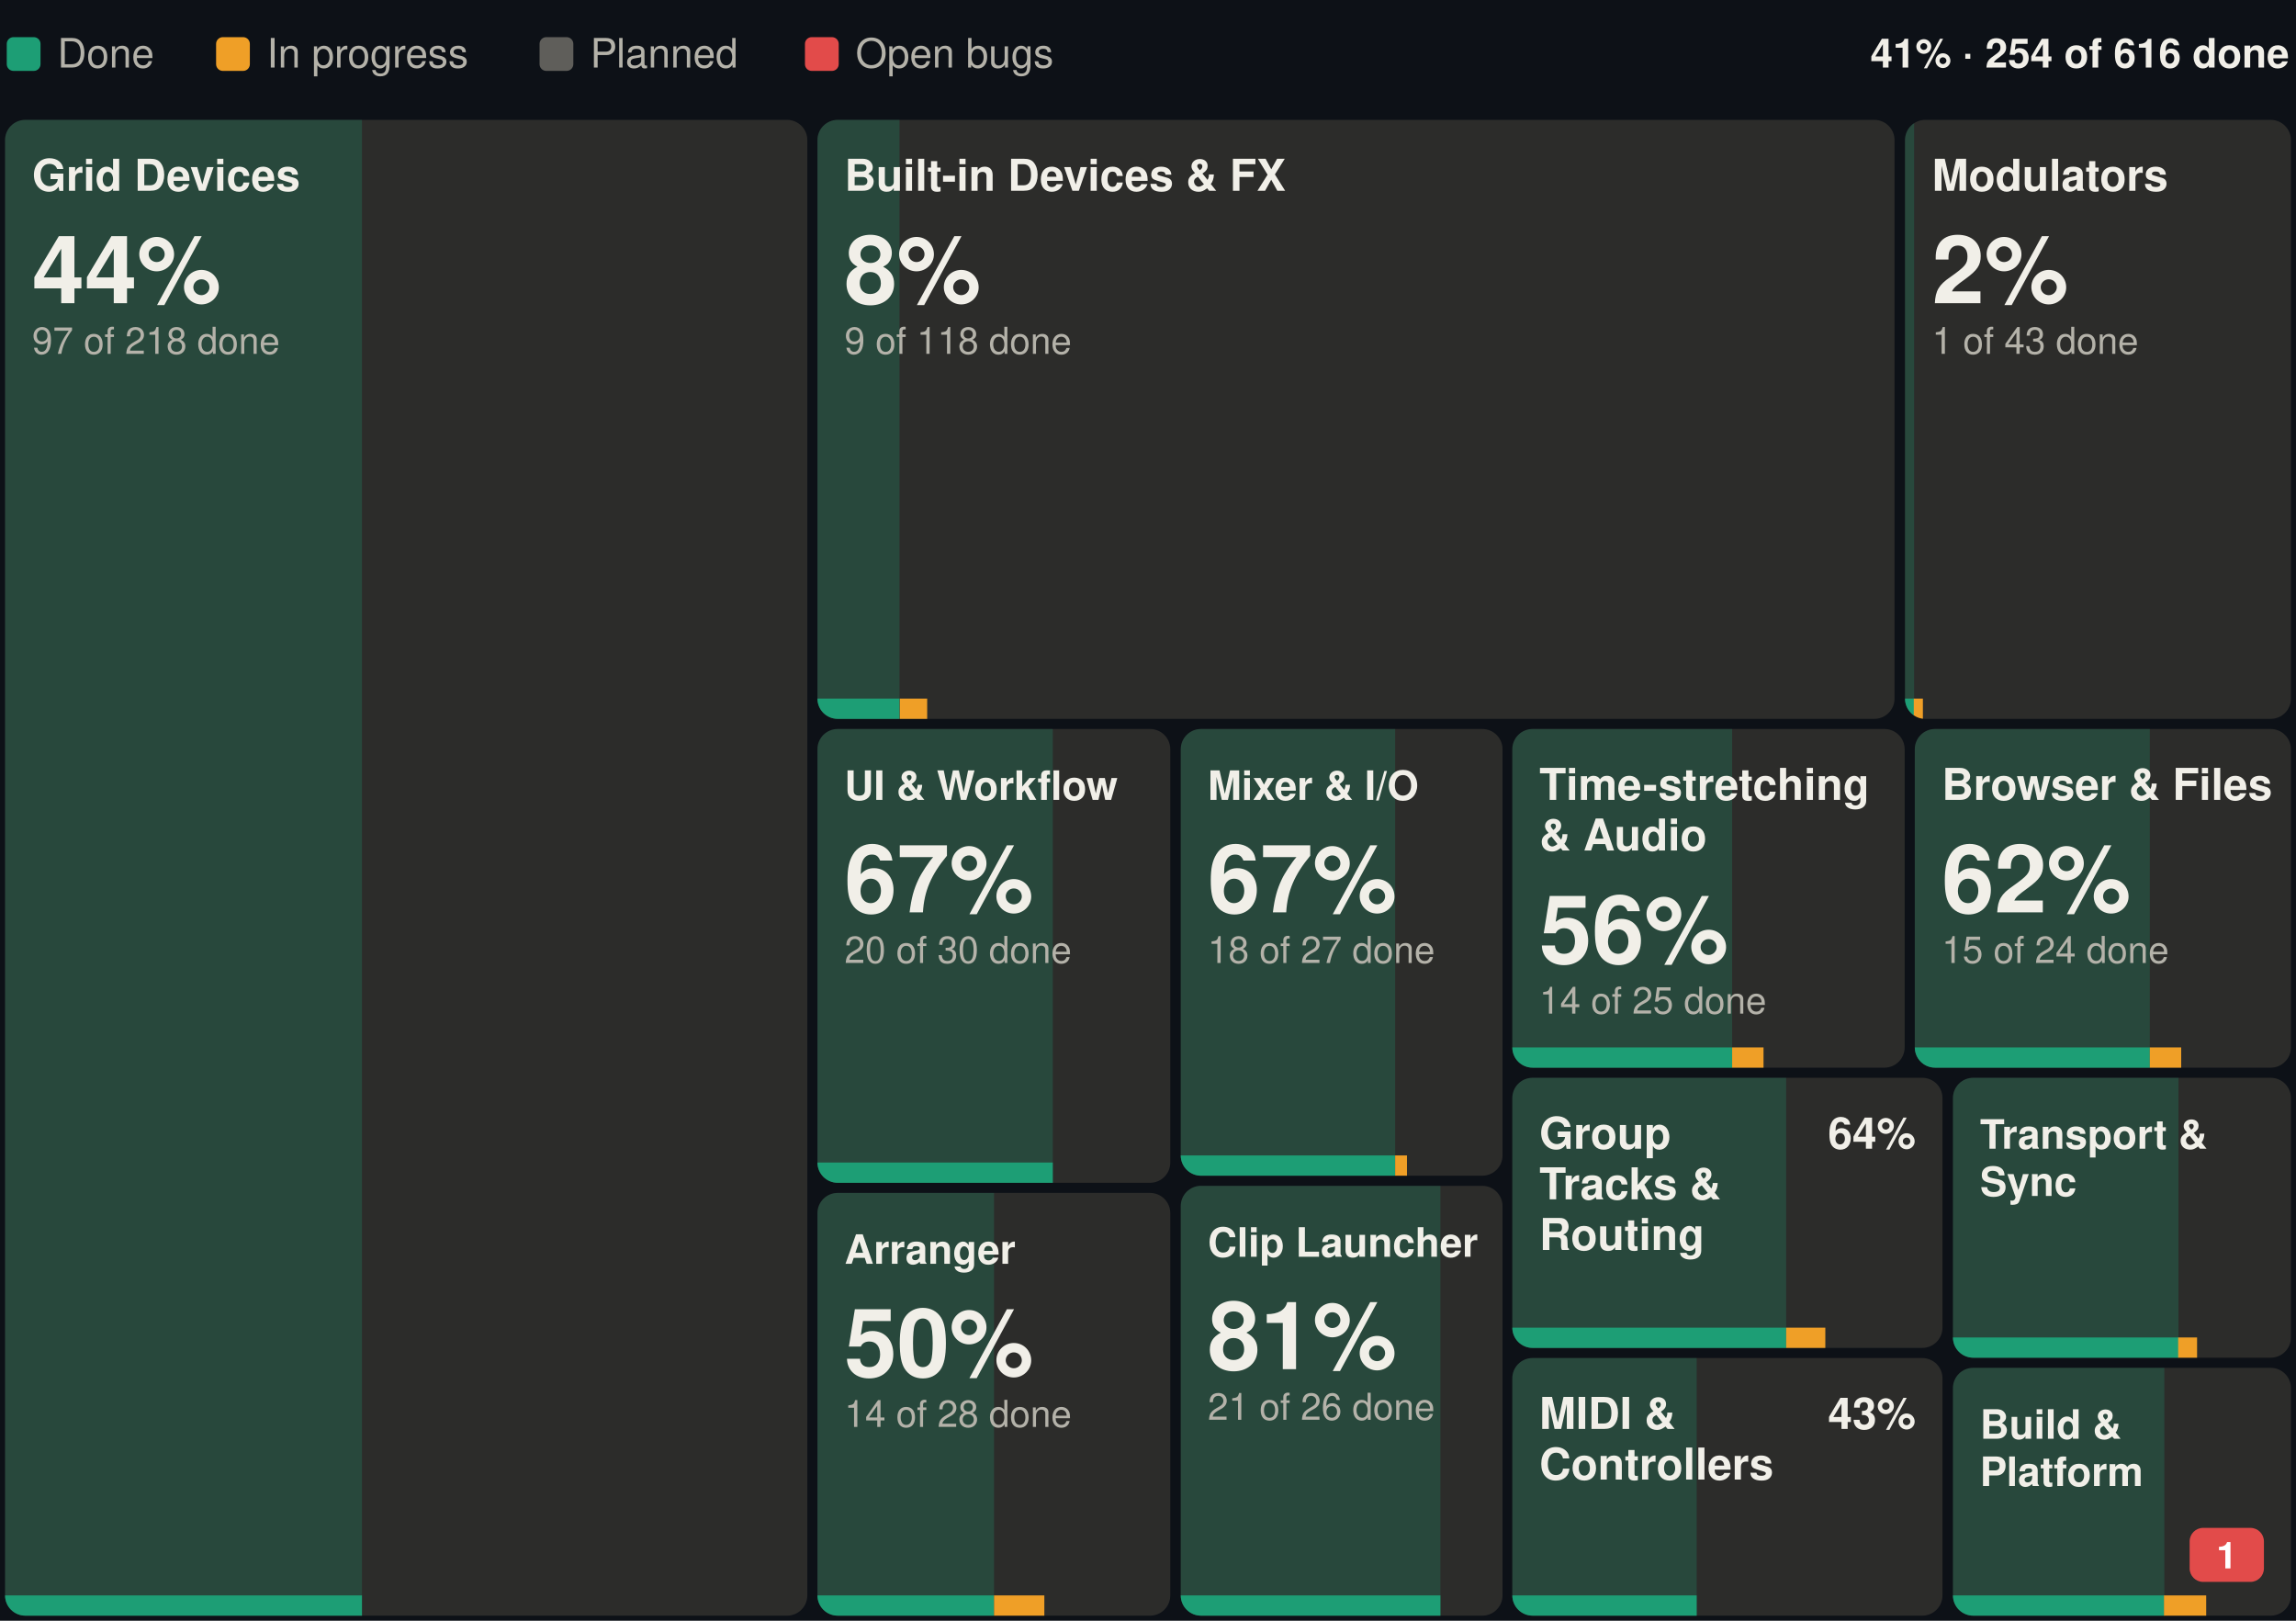
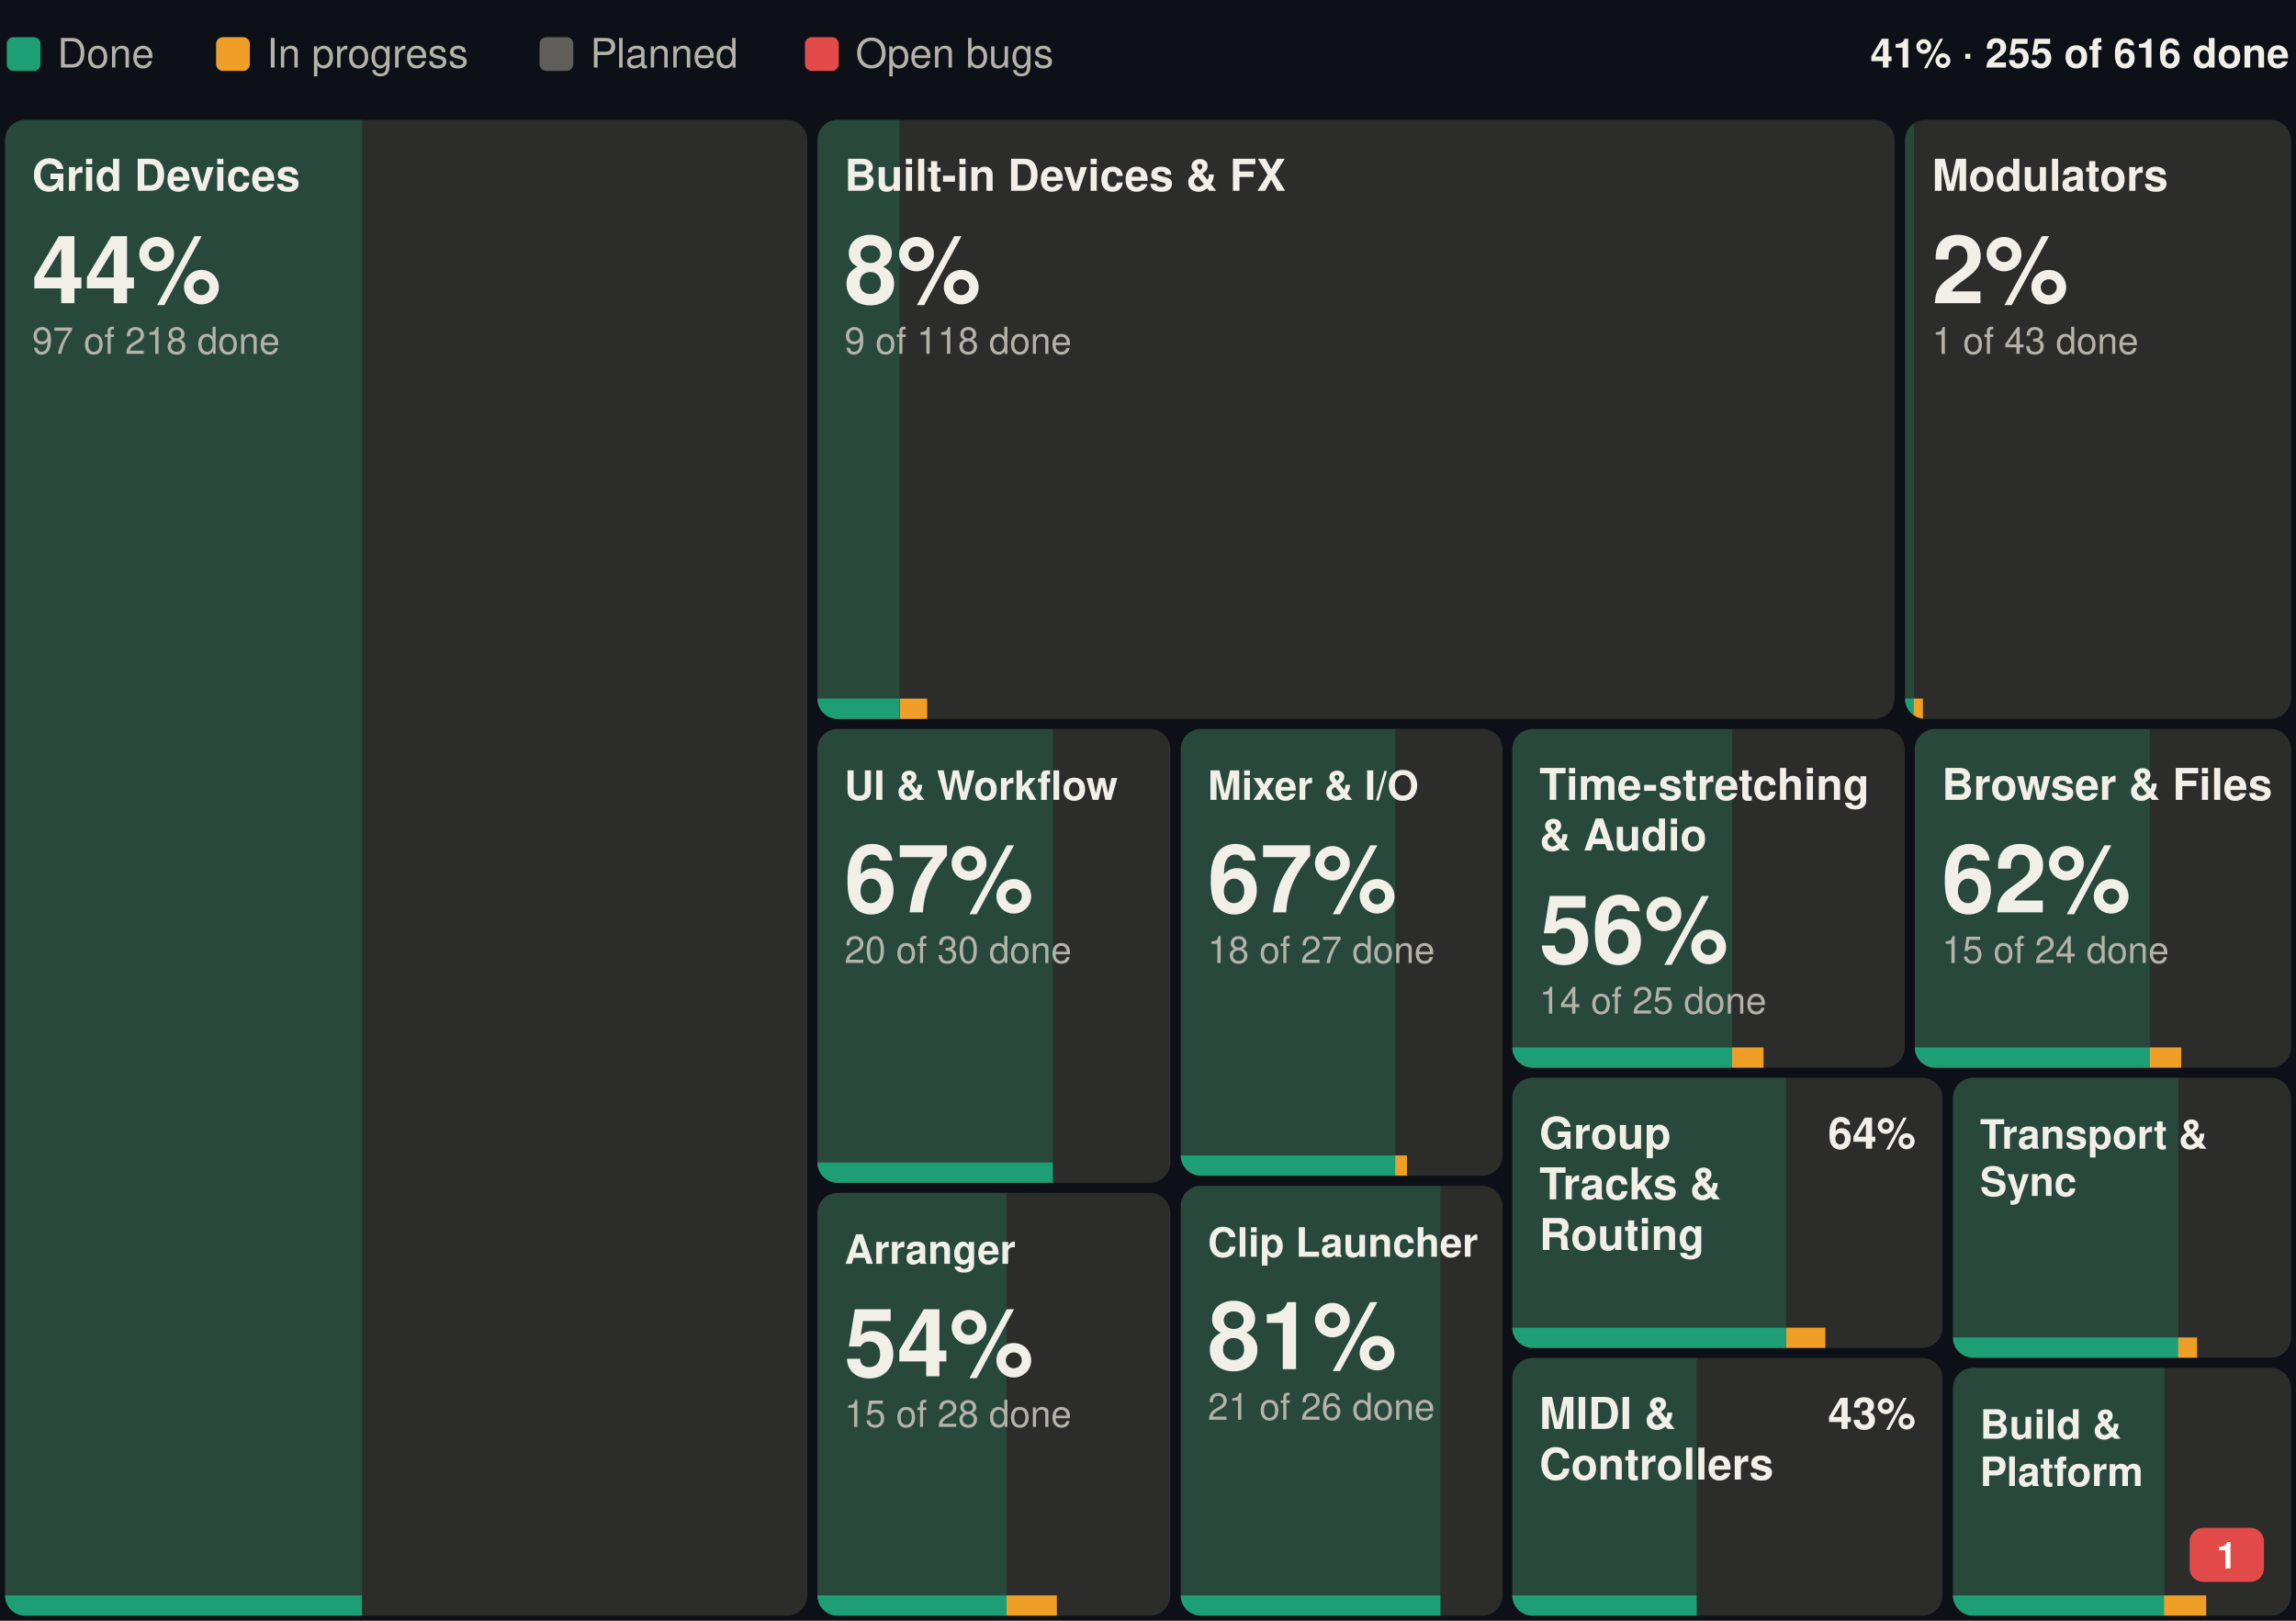
- <svg xmlns="http://www.w3.org/2000/svg" width="680" height="480" viewBox="0 0 680 480" font-family="-apple-system, BlinkMacSystemFont, 'Segoe UI', Helvetica, Arial, sans-serif" role="img" aria-label="Hikaru OpenLive vs Bitwig Studio 5.1.7: 254 of 616 features done">
+ <svg xmlns="http://www.w3.org/2000/svg" width="680" height="480" viewBox="0 0 680 480" font-family="-apple-system, BlinkMacSystemFont, 'Segoe UI', Helvetica, Arial, sans-serif" role="img" aria-label="Hikaru OpenLive vs Bitwig Studio 5.1.7: 255 of 616 features done">
  <rect width="680" height="480" fill="#0d1117" />
-   <text x="678.0" y="20.0" font-size="12" font-weight="600" text-anchor="end" fill="#F1EFE8">41% · 254 of 616 done</text>
+   <text x="678.0" y="20.0" font-size="12" font-weight="600" text-anchor="end" fill="#F1EFE8">41% · 255 of 616 done</text>
  <rect x="2.0" y="11" width="10" height="10" rx="2" fill="#1D9E75" />
  <text x="17.0" y="20.0" font-size="12" fill="#B4B2A9">Done</text>
  <rect x="64.0" y="11" width="10" height="10" rx="2" fill="#EF9F27" />
  <text x="79.0" y="20.0" font-size="12" fill="#B4B2A9">In progress</text>
  <rect x="159.8" y="11" width="10" height="10" rx="2" fill="#5F5E5A" />
  <text x="174.8" y="20.0" font-size="12" fill="#B4B2A9">Planned</text>
  <rect x="238.4" y="11" width="10" height="10" rx="2" fill="#E24B4A" />
  <text x="253.4" y="20.0" font-size="12" fill="#B4B2A9">Open bugs</text>
  <g>
    <clipPath id="b0">
      <rect x="349.7" y="351.2" width="95.3" height="127.3" rx="6" />
    </clipPath>
    <g clip-path="url(#b0)">
      <rect x="349.7" y="351.2" width="95.3" height="127.3" fill="#2C2C2A" />
      <rect x="349.7" y="351.2" width="76.9" height="127.3" fill="#1D9E75" fill-opacity="0.25" />
      <rect x="349.7" y="472.5" width="76.9" height="6" fill="#1D9E75" />
    </g>
    <text x="357.7" y="372.2" font-size="12" font-weight="600" fill="#F1EFE8">Clip Launcher</text>
    <text x="357.7" y="405.5" font-size="28" font-weight="600" fill="#F1EFE8">81%</text>
    <text x="357.7" y="420.5" font-size="11" fill="#B4B2A9">21 of 26 done</text>
  </g>
  <g>
    <clipPath id="b1">
      <rect x="242.1" y="353.3" width="104.5" height="125.2" rx="6" />
    </clipPath>
    <g clip-path="url(#b1)">
      <rect x="242.1" y="353.3" width="104.5" height="125.2" fill="#2C2C2A" />
-       <rect x="242.1" y="353.3" width="52.3" height="125.2" fill="#1D9E75" fill-opacity="0.25" />
-       <rect x="242.1" y="472.5" width="52.3" height="6" fill="#1D9E75" />
-       <rect x="294.4" y="472.5" width="14.9" height="6" fill="#EF9F27" />
+       <rect x="242.1" y="353.3" width="56.0" height="125.2" fill="#1D9E75" fill-opacity="0.25" />
+       <rect x="242.1" y="472.5" width="56.0" height="6" fill="#1D9E75" />
+       <rect x="298.1" y="472.5" width="14.9" height="6" fill="#EF9F27" />
    </g>
    <text x="250.1" y="374.3" font-size="12" font-weight="600" fill="#F1EFE8">Arranger</text>
-     <text x="250.1" y="407.6" font-size="28" font-weight="600" fill="#F1EFE8">50%</text>
-     <text x="250.1" y="422.6" font-size="11" fill="#B4B2A9">14 of 28 done</text>
+     <text x="250.1" y="407.6" font-size="28" font-weight="600" fill="#F1EFE8">54%</text>
+     <text x="250.1" y="422.6" font-size="11" fill="#B4B2A9">15 of 28 done</text>
  </g>
  <g>
    <clipPath id="b2">
      <rect x="578.4" y="319.2" width="100.1" height="82.9" rx="6" />
    </clipPath>
    <g clip-path="url(#b2)">
      <rect x="578.4" y="319.2" width="100.1" height="82.9" fill="#2C2C2A" />
      <rect x="578.4" y="319.2" width="66.8" height="82.9" fill="#1D9E75" fill-opacity="0.25" />
      <rect x="578.4" y="396.1" width="66.8" height="6" fill="#1D9E75" />
      <rect x="645.1" y="396.1" width="5.6" height="6" fill="#EF9F27" />
    </g>
    <text x="586.4" y="340.2" font-size="12" font-weight="600" fill="#F1EFE8">Transport &amp;</text>
    <text x="586.4" y="354.2" font-size="12" font-weight="600" fill="#F1EFE8">Sync</text>
  </g>
  <g>
    <clipPath id="b3">
      <rect x="447.9" y="319.2" width="127.4" height="80.0" rx="6" />
    </clipPath>
    <g clip-path="url(#b3)">
      <rect x="447.9" y="319.2" width="127.4" height="80.0" fill="#2C2C2A" />
      <rect x="447.9" y="319.2" width="81.1" height="80.0" fill="#1D9E75" fill-opacity="0.25" />
      <rect x="447.9" y="393.2" width="81.1" height="6" fill="#1D9E75" />
      <rect x="529.0" y="393.2" width="11.6" height="6" fill="#EF9F27" />
    </g>
    <text x="455.9" y="340.2" font-size="13" font-weight="600" fill="#F1EFE8">Group</text>
    <text x="455.9" y="355.2" font-size="13" font-weight="600" fill="#F1EFE8">Tracks &amp;</text>
    <text x="455.9" y="370.2" font-size="13" font-weight="600" fill="#F1EFE8">Routing</text>
    <text x="567.4" y="340.2" font-size="13" font-weight="600" text-anchor="end" fill="#F1EFE8">64%</text>
  </g>
  <g>
    <clipPath id="b4">
      <rect x="447.9" y="215.9" width="116.2" height="100.3" rx="6" />
    </clipPath>
    <g clip-path="url(#b4)">
      <rect x="447.9" y="215.9" width="116.2" height="100.3" fill="#2C2C2A" />
      <rect x="447.9" y="215.9" width="65.1" height="100.3" fill="#1D9E75" fill-opacity="0.25" />
      <rect x="447.9" y="310.2" width="65.1" height="6" fill="#1D9E75" />
      <rect x="513.0" y="310.2" width="9.3" height="6" fill="#EF9F27" />
    </g>
    <text x="455.9" y="236.9" font-size="13" font-weight="600" fill="#F1EFE8">Time-stretching</text>
    <text x="455.9" y="251.9" font-size="13" font-weight="600" fill="#F1EFE8">&amp; Audio</text>
    <text x="455.9" y="285.2" font-size="28" font-weight="600" fill="#F1EFE8">56%</text>
    <text x="455.9" y="300.2" font-size="11" fill="#B4B2A9">14 of 25 done</text>
  </g>
  <g>
    <clipPath id="b5">
      <rect x="242.1" y="35.5" width="319.0" height="177.4" rx="6" />
    </clipPath>
    <g clip-path="url(#b5)">
      <rect x="242.1" y="35.5" width="319.0" height="177.4" fill="#2C2C2A" />
      <rect x="242.1" y="35.5" width="24.3" height="177.4" fill="#1D9E75" fill-opacity="0.25" />
      <rect x="242.1" y="206.9" width="24.3" height="6" fill="#1D9E75" />
      <rect x="266.5" y="206.9" width="8.1" height="6" fill="#EF9F27" />
    </g>
    <text x="250.1" y="56.5" font-size="13" font-weight="600" fill="#F1EFE8">Built-in Devices &amp; FX</text>
    <text x="250.1" y="89.8" font-size="28" font-weight="600" fill="#F1EFE8">8%</text>
    <text x="250.1" y="104.8" font-size="11" fill="#B4B2A9">9 of 118 done</text>
  </g>
  <g>
    <clipPath id="b6">
      <rect x="564.2" y="35.5" width="114.3" height="177.4" rx="6" />
    </clipPath>
    <g clip-path="url(#b6)">
      <rect x="564.2" y="35.5" width="114.3" height="177.4" fill="#2C2C2A" />
      <rect x="564.2" y="35.5" width="2.7" height="177.4" fill="#1D9E75" fill-opacity="0.25" />
      <rect x="564.2" y="206.9" width="2.7" height="6" fill="#1D9E75" />
      <rect x="566.8" y="206.9" width="2.7" height="6" fill="#EF9F27" />
    </g>
    <text x="572.2" y="56.5" font-size="13" font-weight="600" fill="#F1EFE8">Modulators</text>
    <text x="572.2" y="89.8" font-size="28" font-weight="600" fill="#F1EFE8">2%</text>
    <text x="572.2" y="104.8" font-size="11" fill="#B4B2A9">1 of 43 done</text>
  </g>
  <g>
    <clipPath id="b7">
      <rect x="1.5" y="35.5" width="237.6" height="443.0" rx="6" />
    </clipPath>
    <g clip-path="url(#b7)">
      <rect x="1.5" y="35.5" width="237.6" height="443.0" fill="#2C2C2A" />
      <rect x="1.5" y="35.5" width="105.7" height="443.0" fill="#1D9E75" fill-opacity="0.25" />
      <rect x="1.5" y="472.5" width="105.7" height="6" fill="#1D9E75" />
    </g>
    <text x="9.5" y="56.5" font-size="13" font-weight="600" fill="#F1EFE8">Grid Devices</text>
    <text x="9.5" y="89.8" font-size="28" font-weight="600" fill="#F1EFE8">44%</text>
    <text x="9.5" y="104.8" font-size="11" fill="#B4B2A9">97 of 218 done</text>
  </g>
  <g>
    <clipPath id="b8">
      <rect x="349.7" y="215.9" width="95.3" height="132.3" rx="6" />
    </clipPath>
    <g clip-path="url(#b8)">
      <rect x="349.7" y="215.9" width="95.3" height="132.3" fill="#2C2C2A" />
      <rect x="349.7" y="215.9" width="63.5" height="132.3" fill="#1D9E75" fill-opacity="0.25" />
      <rect x="349.7" y="342.2" width="63.5" height="6" fill="#1D9E75" />
      <rect x="413.2" y="342.2" width="3.5" height="6" fill="#EF9F27" />
    </g>
    <text x="357.7" y="236.9" font-size="12" font-weight="600" fill="#F1EFE8">Mixer &amp; I/O</text>
    <text x="357.7" y="270.2" font-size="28" font-weight="600" fill="#F1EFE8">67%</text>
    <text x="357.7" y="285.2" font-size="11" fill="#B4B2A9">18 of 27 done</text>
  </g>
  <g>
    <clipPath id="b9">
      <rect x="567.1" y="215.9" width="111.4" height="100.3" rx="6" />
    </clipPath>
    <g clip-path="url(#b9)">
      <rect x="567.1" y="215.9" width="111.4" height="100.3" fill="#2C2C2A" />
      <rect x="567.1" y="215.9" width="69.6" height="100.3" fill="#1D9E75" fill-opacity="0.25" />
      <rect x="567.1" y="310.2" width="69.6" height="6" fill="#1D9E75" />
      <rect x="636.7" y="310.2" width="9.3" height="6" fill="#EF9F27" />
    </g>
    <text x="575.1" y="236.9" font-size="13" font-weight="600" fill="#F1EFE8">Browser &amp; Files</text>
    <text x="575.1" y="270.2" font-size="28" font-weight="600" fill="#F1EFE8">62%</text>
    <text x="575.1" y="285.2" font-size="11" fill="#B4B2A9">15 of 24 done</text>
  </g>
  <g>
    <clipPath id="b10">
      <rect x="447.9" y="402.2" width="127.4" height="76.3" rx="6" />
    </clipPath>
    <g clip-path="url(#b10)">
      <rect x="447.9" y="402.2" width="127.4" height="76.3" fill="#2C2C2A" />
      <rect x="447.9" y="402.2" width="54.6" height="76.3" fill="#1D9E75" fill-opacity="0.25" />
      <rect x="447.9" y="472.5" width="54.6" height="6" fill="#1D9E75" />
    </g>
    <text x="455.9" y="423.2" font-size="13" font-weight="600" fill="#F1EFE8">MIDI &amp;</text>
    <text x="455.9" y="438.2" font-size="13" font-weight="600" fill="#F1EFE8">Controllers</text>
    <text x="567.4" y="423.2" font-size="13" font-weight="600" text-anchor="end" fill="#F1EFE8">43%</text>
  </g>
  <g>
    <clipPath id="b11">
      <rect x="242.1" y="215.9" width="104.5" height="134.4" rx="6" />
    </clipPath>
    <g clip-path="url(#b11)">
      <rect x="242.1" y="215.9" width="104.5" height="134.4" fill="#2C2C2A" />
      <rect x="242.1" y="215.9" width="69.7" height="134.4" fill="#1D9E75" fill-opacity="0.25" />
      <rect x="242.1" y="344.3" width="69.7" height="6" fill="#1D9E75" />
    </g>
    <text x="250.1" y="236.9" font-size="12" font-weight="600" fill="#F1EFE8">UI &amp; Workflow</text>
    <text x="250.1" y="270.2" font-size="28" font-weight="600" fill="#F1EFE8">67%</text>
    <text x="250.1" y="285.2" font-size="11" fill="#B4B2A9">20 of 30 done</text>
  </g>
  <g>
    <clipPath id="b12">
      <rect x="578.4" y="405.1" width="100.1" height="73.4" rx="6" />
    </clipPath>
    <g clip-path="url(#b12)">
      <rect x="578.4" y="405.1" width="100.1" height="73.4" fill="#2C2C2A" />
      <rect x="578.4" y="405.1" width="62.6" height="73.4" fill="#1D9E75" fill-opacity="0.25" />
      <rect x="578.4" y="472.5" width="62.6" height="6" fill="#1D9E75" />
      <rect x="640.9" y="472.5" width="12.5" height="6" fill="#EF9F27" />
    </g>
    <text x="586.4" y="426.1" font-size="12" font-weight="600" fill="#F1EFE8">Build &amp;</text>
    <text x="586.4" y="440.1" font-size="12" font-weight="600" fill="#F1EFE8">Platform</text>
    <rect x="648.5" y="452.5" width="22.0" height="16.0" rx="4" fill="#E24B4A" />
    <text x="659.5" y="464.5" font-size="11" font-weight="600" text-anchor="middle" fill="#ffffff">1</text>
  </g>
</svg>
